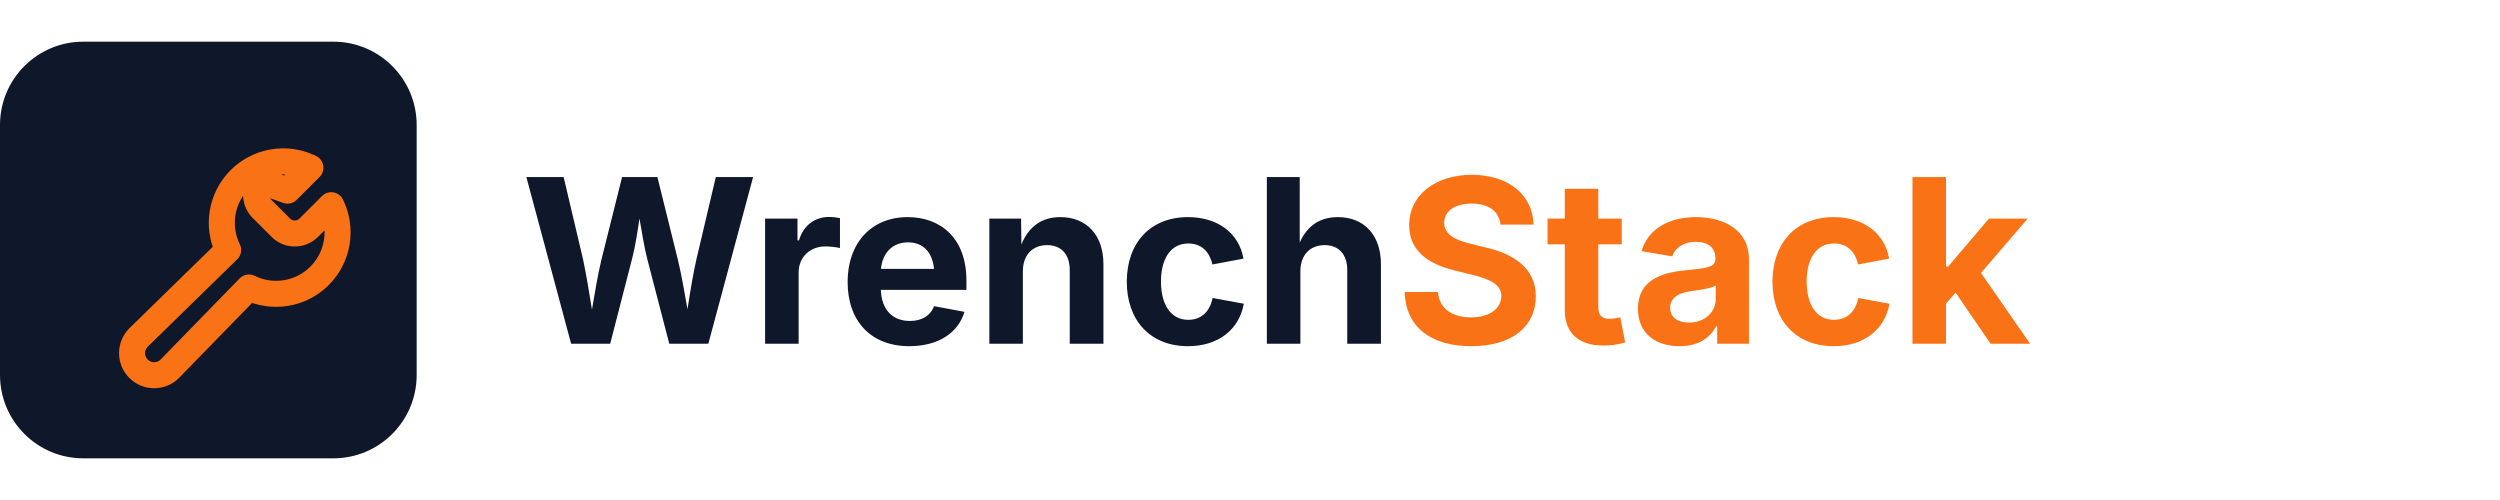
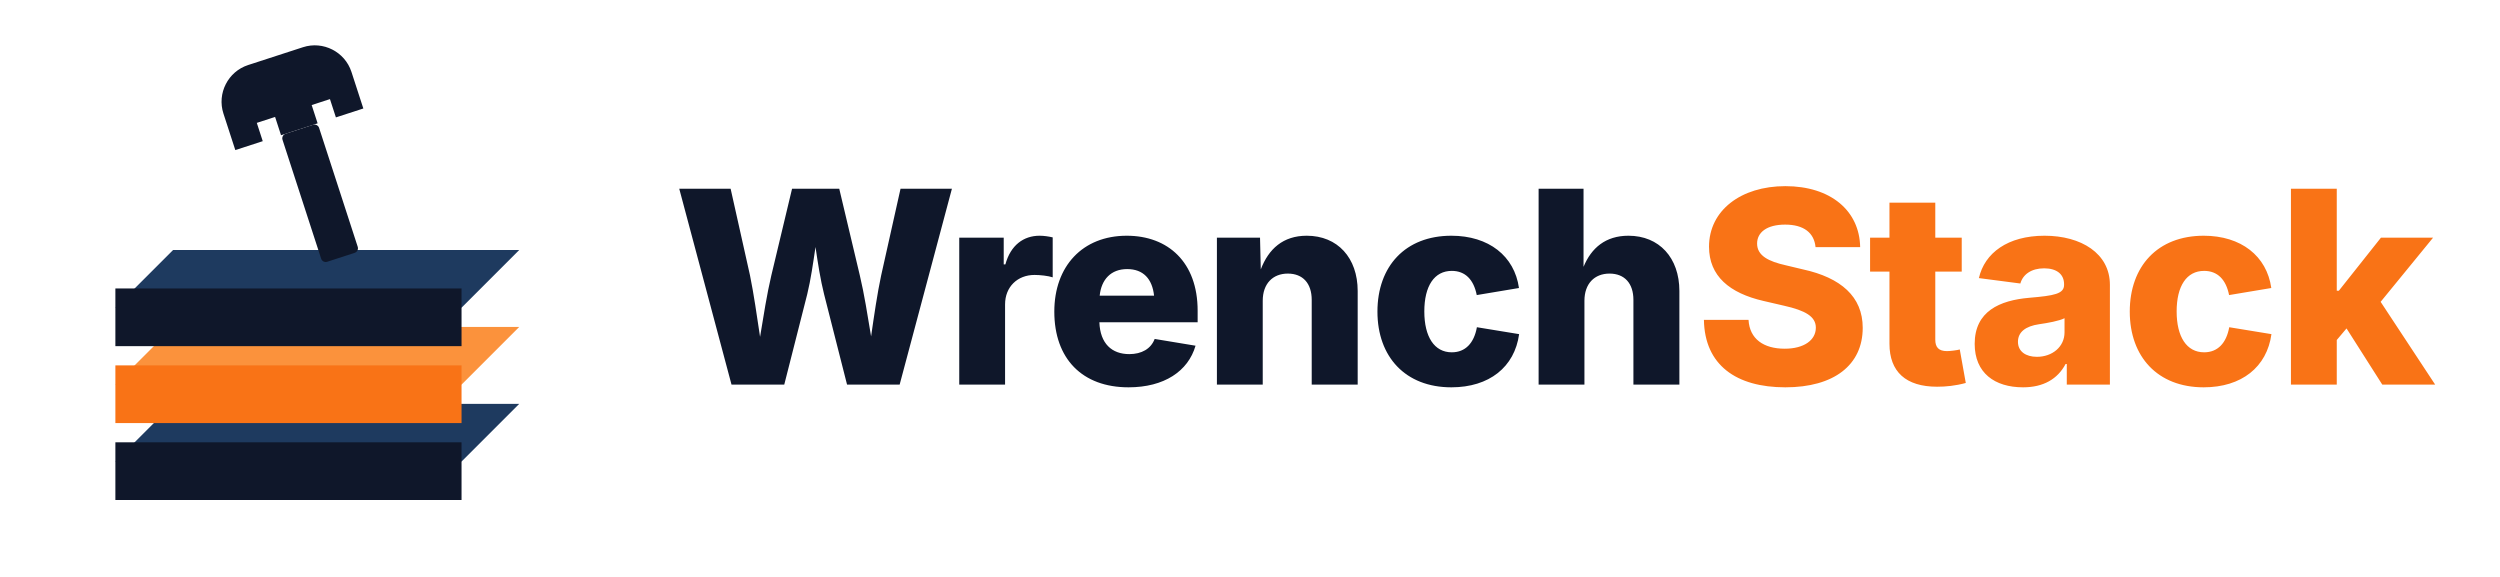
- <svg xmlns="http://www.w3.org/2000/svg" viewBox="0 0 240 48" width="240" height="48">
-   <rect x="0" y="4" width="40" height="40" rx="8" fill="#0f172a" />
-   <g transform="translate(8 12)" stroke="#f97316" stroke-width="2.5" stroke-linecap="round" stroke-linejoin="round" fill="none">
-     <path d="M17.1 5.4a1.9 1.9 0 0 0 0 2.6l1.9 1.9a1.9 1.9 0 0 0 2.6 0l2.2-2.2a5.9 5.9 0 0 1-7.9 7.9L8.3 23.4a2.1 2.1 0 0 1-3-3L13.9 12a5.9 5.9 0 0 1 7.9-7.9l-2.2 2.2z" />
+ <svg xmlns="http://www.w3.org/2000/svg" viewBox="0 0 260 60" width="260" height="60">
+   <g transform="translate(8 8)">
+     <g transform="translate(2 16)">
+       <polygon points="2,24 38,24 44,18 8,18" fill="#1e3a5f" />
+       <rect x="2" y="22" width="36" height="6" fill="#0f172a" />
+       <polygon points="2,16 38,16 44,10 8,10" fill="#fb923c" />
+       <rect x="2" y="14" width="36" height="6" fill="#f97316" />
+       <polygon points="2,8 38,8 44,2 8,2" fill="#1e3a5f" />
+       <rect x="2" y="6" width="36" height="6" fill="#0f172a" />
+     </g>
+     <g transform="translate(14 0) rotate(-18)" fill="#0f172a">
+       <path d="M0 4 C0 1.8 1.8 0 4 0 L10 0 C12.2 0 14 1.8 14 4 L14 8 L11 8 L11 6 L9 6 L9 8 L5 8 L5 6 L3 6 L3 8 L0 8 Z" />
+       <rect x="5" y="8" width="4" height="14" rx="0.5" />
+     </g>
  </g>
-   <text x="50" y="33" font-family="-apple-system, BlinkMacSystemFont, 'Segoe UI', Inter, system-ui, sans-serif" font-weight="700" font-size="22" fill="#0f172a">Wrench<tspan fill="#f97316">Stack</tspan>
+   <text x="70" y="40" font-family="-apple-system, BlinkMacSystemFont, 'Inter', 'Segoe UI', system-ui, sans-serif" font-weight="800" font-size="28" letter-spacing="-0.5" fill="#0f172a">Wrench<tspan fill="#f97316">Stack</tspan>
  </text>
</svg>
